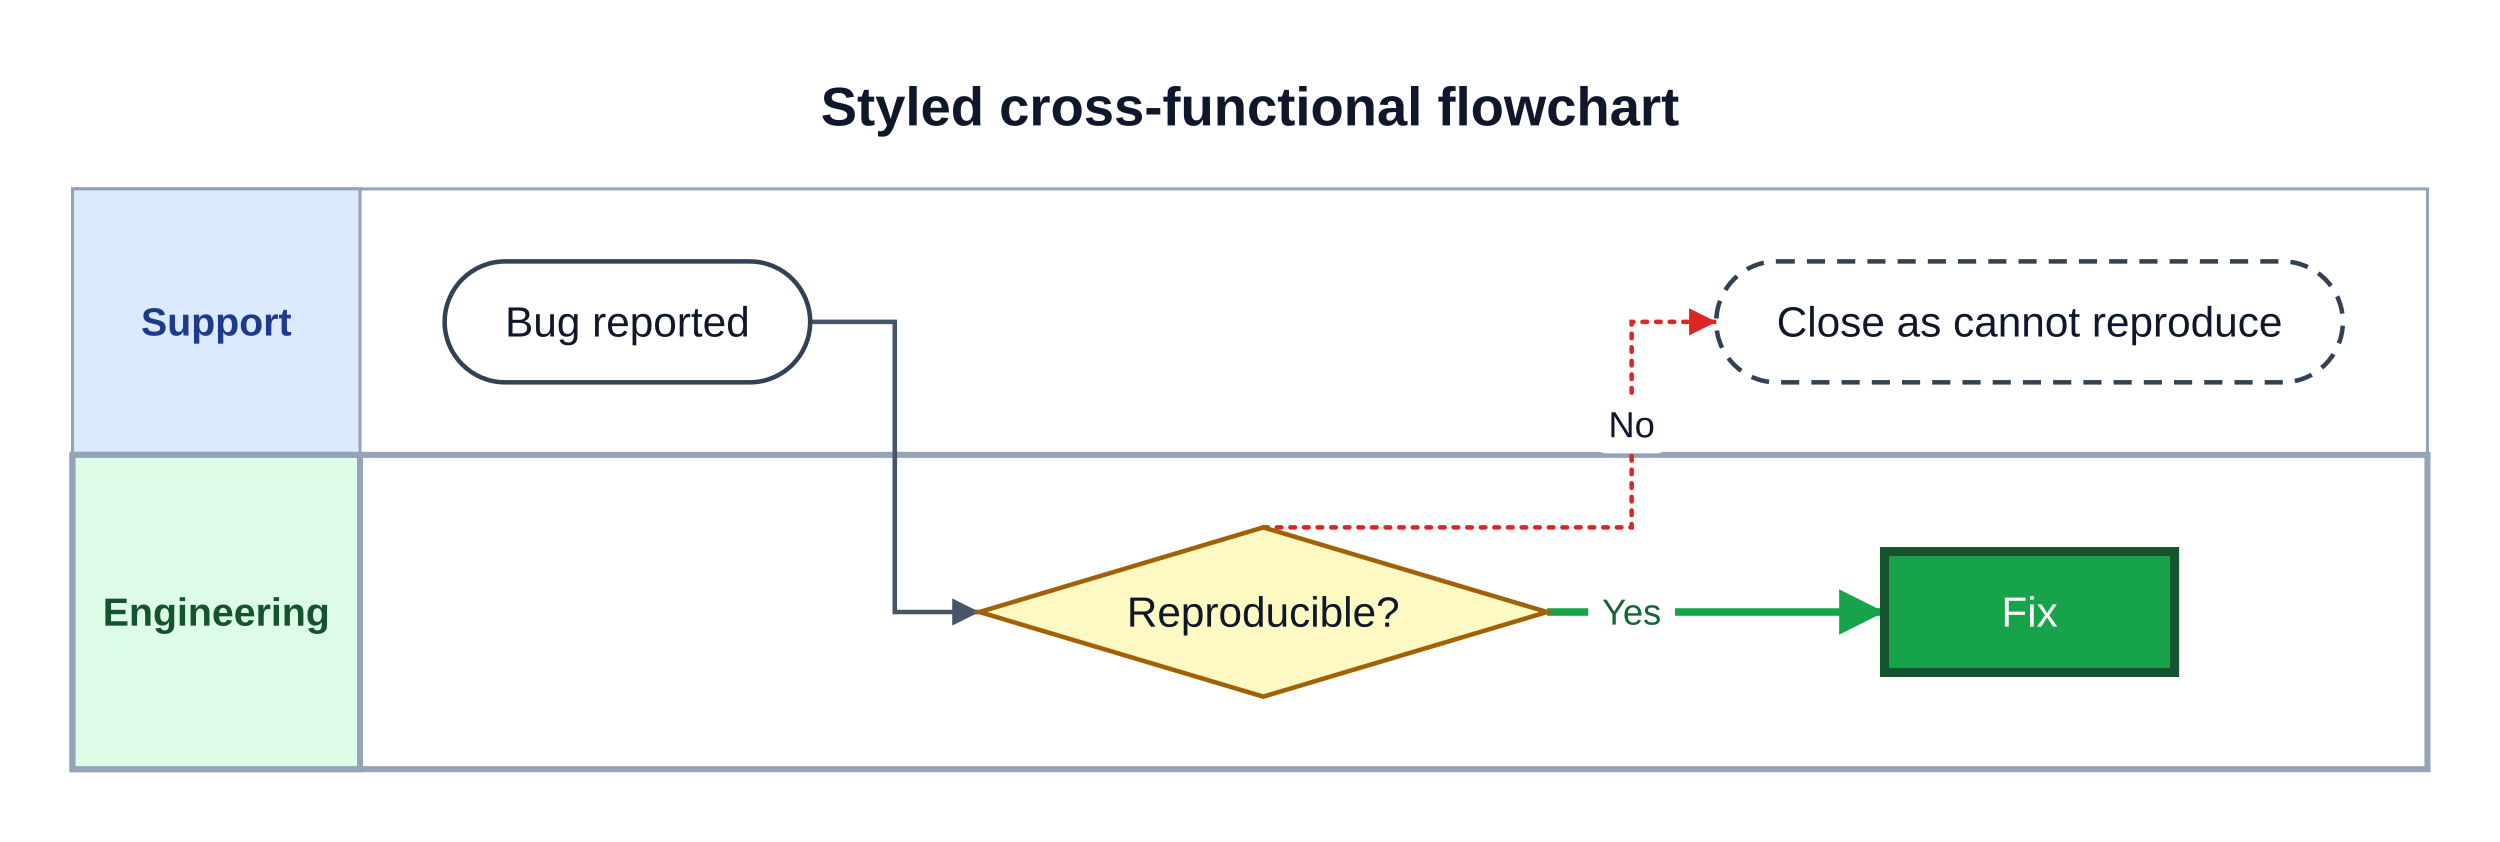
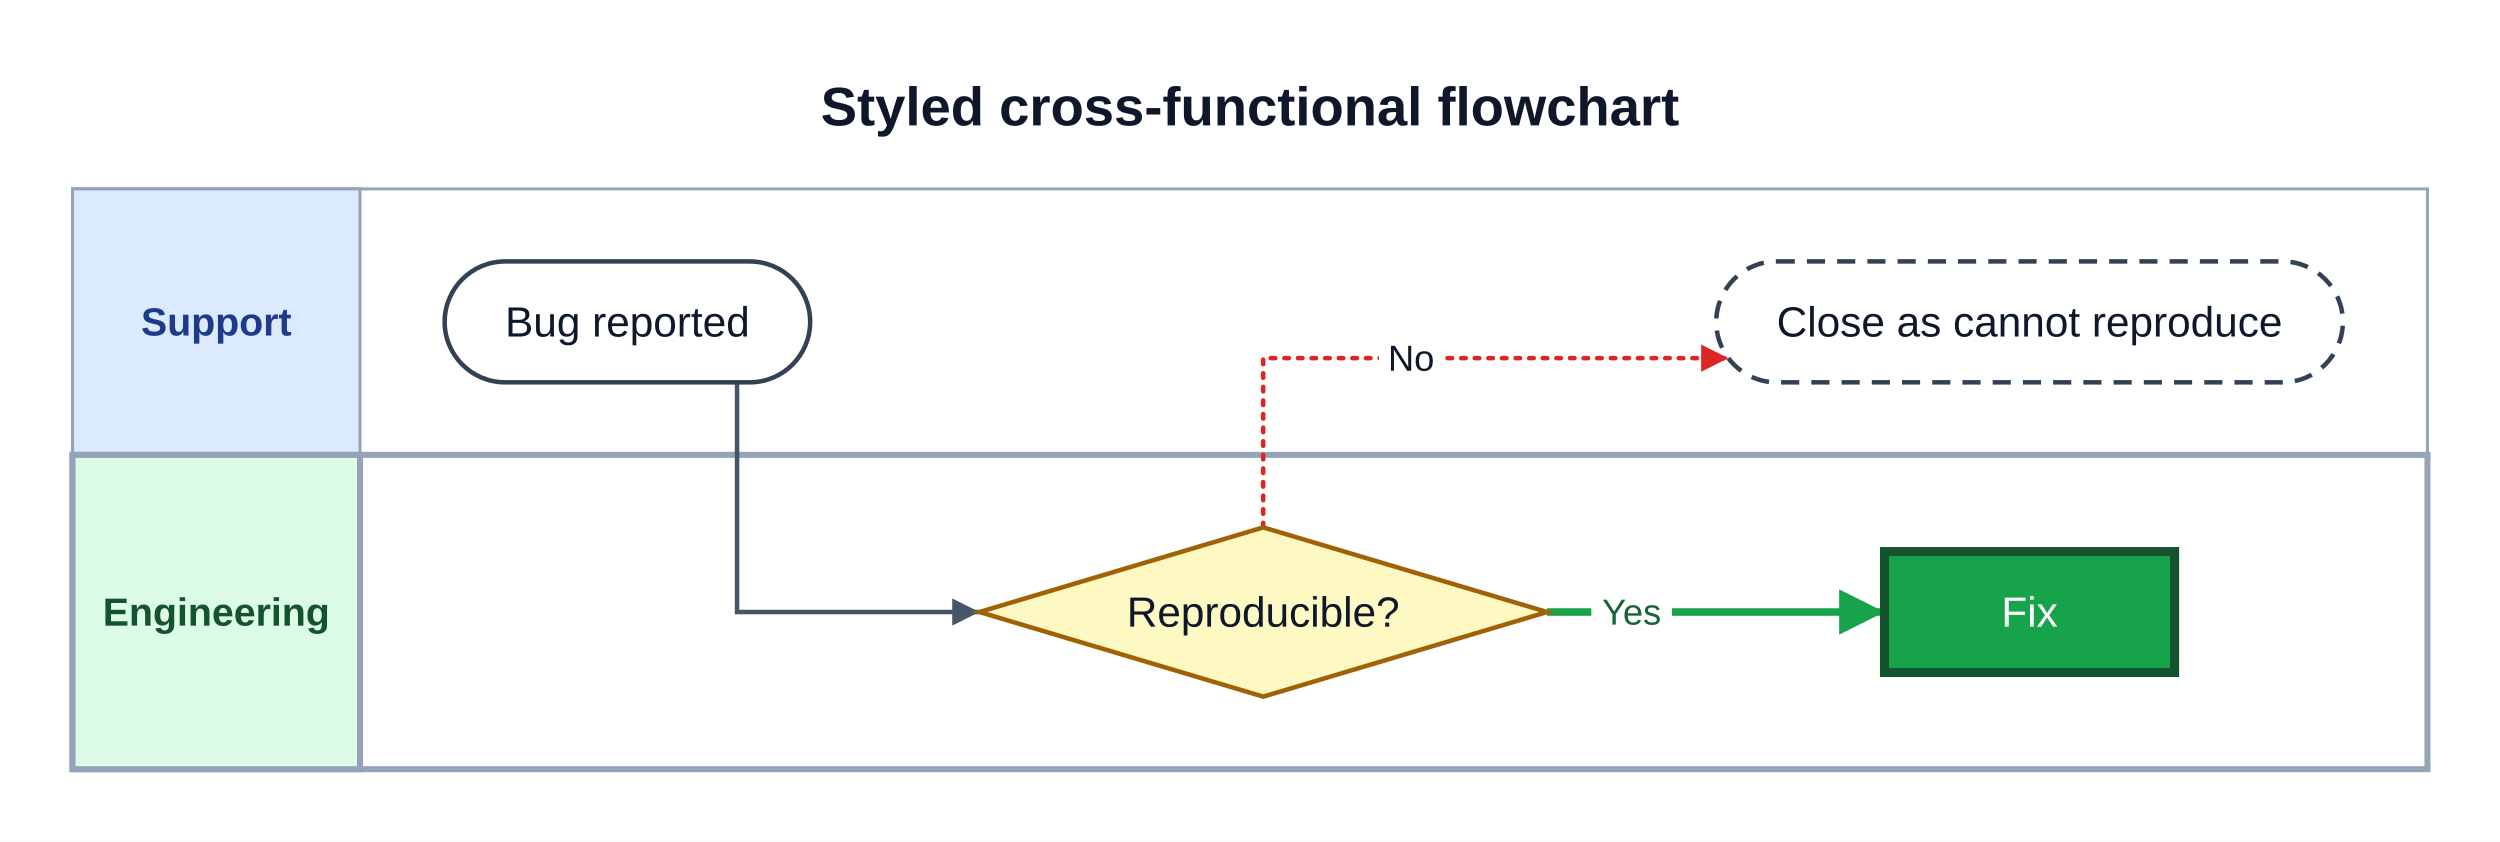
<svg xmlns="http://www.w3.org/2000/svg" version="1.1" width="827.18" height="278.5" viewBox="0 0 827.18 278.5" class="jtd jtd-flowchart">
  <defs>
    <marker id="jtd-arrow" viewBox="0 0 10 10" refX="10" refY="5" markerWidth="9" markerHeight="9" markerUnits="userSpaceOnUse" orient="auto">
      <path d="M0 0L10 5L0 10Z" fill="#475569" />
    </marker>
    <marker id="jtd-arrow-16a34a-w2_5" viewBox="0 0 10 10" refX="10" refY="5" markerWidth="15" markerHeight="15" markerUnits="userSpaceOnUse" orient="auto">
      <path d="M0 0L10 5L0 10Z" fill="#16a34a" />
    </marker>
    <marker id="jtd-arrow-dc2626" viewBox="0 0 10 10" refX="10" refY="5" markerWidth="9" markerHeight="9" markerUnits="userSpaceOnUse" orient="auto">
      <path d="M0 0L10 5L0 10Z" fill="#dc2626" />
    </marker>
  </defs>
  <rect width="827.18" height="278.5" fill="#ffffff" />
  <g font-family="Arial, 'Liberation Sans', Helvetica, sans-serif" font-size="14" fill="#0f172a" style="font-kerning:none;font-variant-ligatures:none">
    <text x="413.59" y="41.49" text-anchor="middle" font-size="18" font-weight="bold" class="jtd-title">Styled cross-functional flowchart</text>
    <g transform="translate(24 62.5)">
      <g id="l-cs" class="jtd-lane">
        <rect x="0" y="0" width="779.18" height="88" fill="#ffffff" stroke="#94a3b8" stroke-width="1" />
        <rect x="0" y="0" width="95.12" height="88" fill="#dbeafe" stroke="#94a3b8" stroke-width="1" />
        <text x="47.56" y="48.51" text-anchor="middle" font-size="13" font-weight="bold" fill="#1e3a8a">Support</text>
      </g>
      <g id="l-eng" class="jtd-lane">
        <rect x="0" y="88" width="779.18" height="104" fill="#ffffff" stroke="#94a3b8" stroke-width="2" />
        <rect x="0" y="88" width="95.12" height="104" fill="#dcfce7" stroke="#94a3b8" stroke-width="2" />
        <text x="47.56" y="144.51" text-anchor="middle" font-size="13" font-weight="bold" fill="#14532d">Engineering</text>
      </g>
      <g id="e-edge:report:0" class="jtd-edge">
-         <path d="M244.06 44L272.06 44L272.06 140L300.06 140" fill="none" stroke="#475569" stroke-width="1.5" marker-end="url(#jtd-arrow)" />
+         <path d="M219.87 64L219.87 140L300.06 140" fill="none" stroke="#475569" stroke-width="1.5" marker-end="url(#jtd-arrow)" />
      </g>
      <g id="e-edge:triage:0" class="jtd-edge">
        <path d="M487.86 140L599.52 140" fill="none" stroke="#16a34a" stroke-width="2.5" marker-end="url(#jtd-arrow-16a34a-w2_5)" />
-         <rect x="501.52" y="130.5" width="28.68" height="19" rx="3" fill="#ffffff" />
+         <rect x="502.52" y="131.5" width="26.68" height="17" rx="2" fill="#ffffff" />
        <text x="515.86" y="144.16" text-anchor="middle" font-size="12" fill="#166534">Yes</text>
      </g>
      <g id="e-edge:triage:1" class="jtd-edge">
-         <path d="M393.96 112L515.86 112L515.86 44L543.86 44" fill="none" stroke="#dc2626" stroke-width="1.5" stroke-dasharray="1.5 3" stroke-linecap="round" marker-end="url(#jtd-arrow-dc2626)" />
-         <rect x="504.19" y="68.5" width="23.34" height="19" rx="3" fill="#ffffff" />
-         <text x="515.86" y="82.16" text-anchor="middle" font-size="12">No</text>
+         <path d="M393.96 112L393.96 56L547.86 56" fill="none" stroke="#dc2626" stroke-width="1.5" stroke-dasharray="1.5 3" stroke-linecap="round" marker-end="url(#jtd-arrow-dc2626)" />
+         <rect x="432.24" y="47.5" width="21.34" height="17" rx="2" fill="#ffffff" />
+         <text x="442.91" y="60.16" text-anchor="middle" font-size="12">No</text>
      </g>
      <g id="n-report" class="jtd-node jtd-shape-terminator" transform="translate(123.12 24)">
        <path d="M20 0H100.94A20 20 0 0 1 100.94 40H20A20 20 0 0 1 20 0Z" fill="#ffffff" stroke="#334155" stroke-width="1.5" />
        <text x="60.47" y="24.85" text-anchor="middle">Bug reported</text>
      </g>
      <g id="n-triage" class="jtd-node jtd-shape-decision" transform="translate(300.06 112)">
        <path d="M93.9 0L187.8 28L93.9 56L0 28Z" fill="#fef9c3" stroke="#a16207" stroke-width="1.5" />
        <text x="93.9" y="32.85" text-anchor="middle">Reproducible?</text>
      </g>
      <g id="n-fix" class="jtd-node jtd-shape-process" transform="translate(599.52 120)">
        <path d="M0 0H96V40H0Z" fill="#16a34a" stroke="#14532d" stroke-width="3" />
        <text x="48" y="24.85" text-anchor="middle" fill="#ffffff">Fix</text>
      </g>
      <g id="n-close" class="jtd-node jtd-shape-terminator" transform="translate(543.86 24)">
        <path d="M20 0H187.32A20 20 0 0 1 187.32 40H20A20 20 0 0 1 20 0Z" fill="#ffffff" stroke="#334155" stroke-width="1.5" stroke-dasharray="6 4" />
        <text x="103.66" y="24.85" text-anchor="middle">Close as cannot reproduce</text>
      </g>
    </g>
  </g>
</svg>
